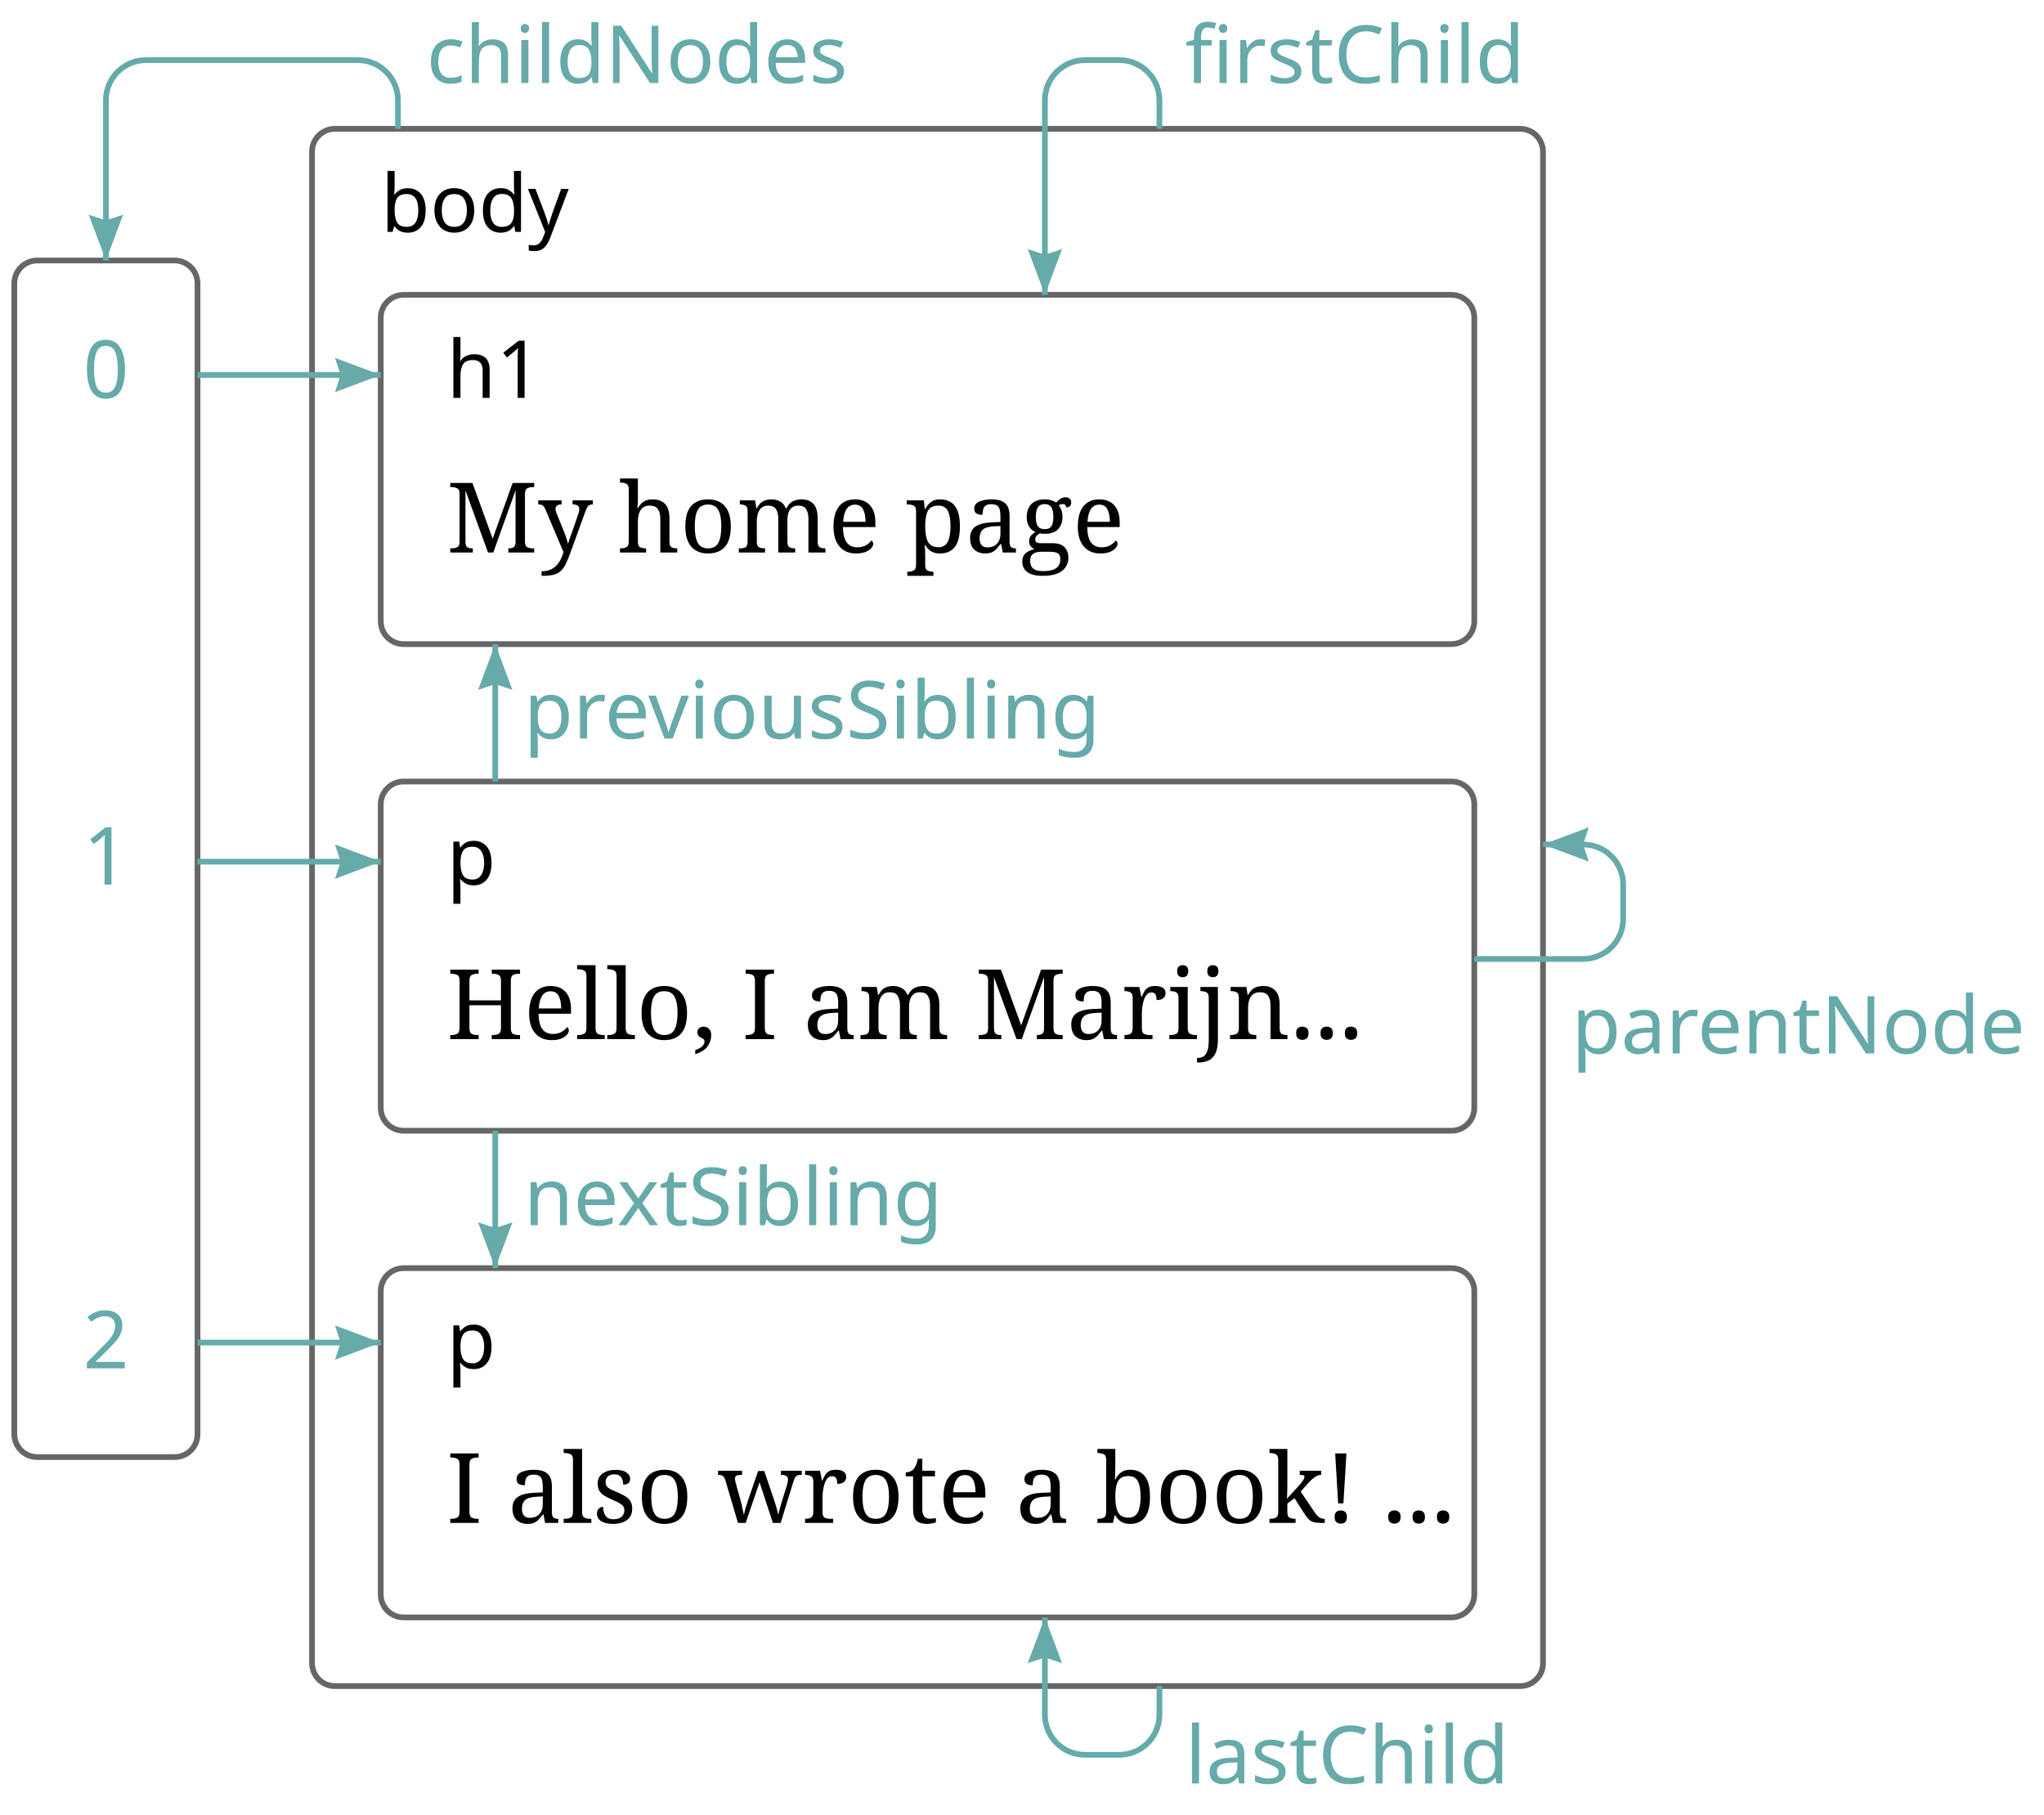
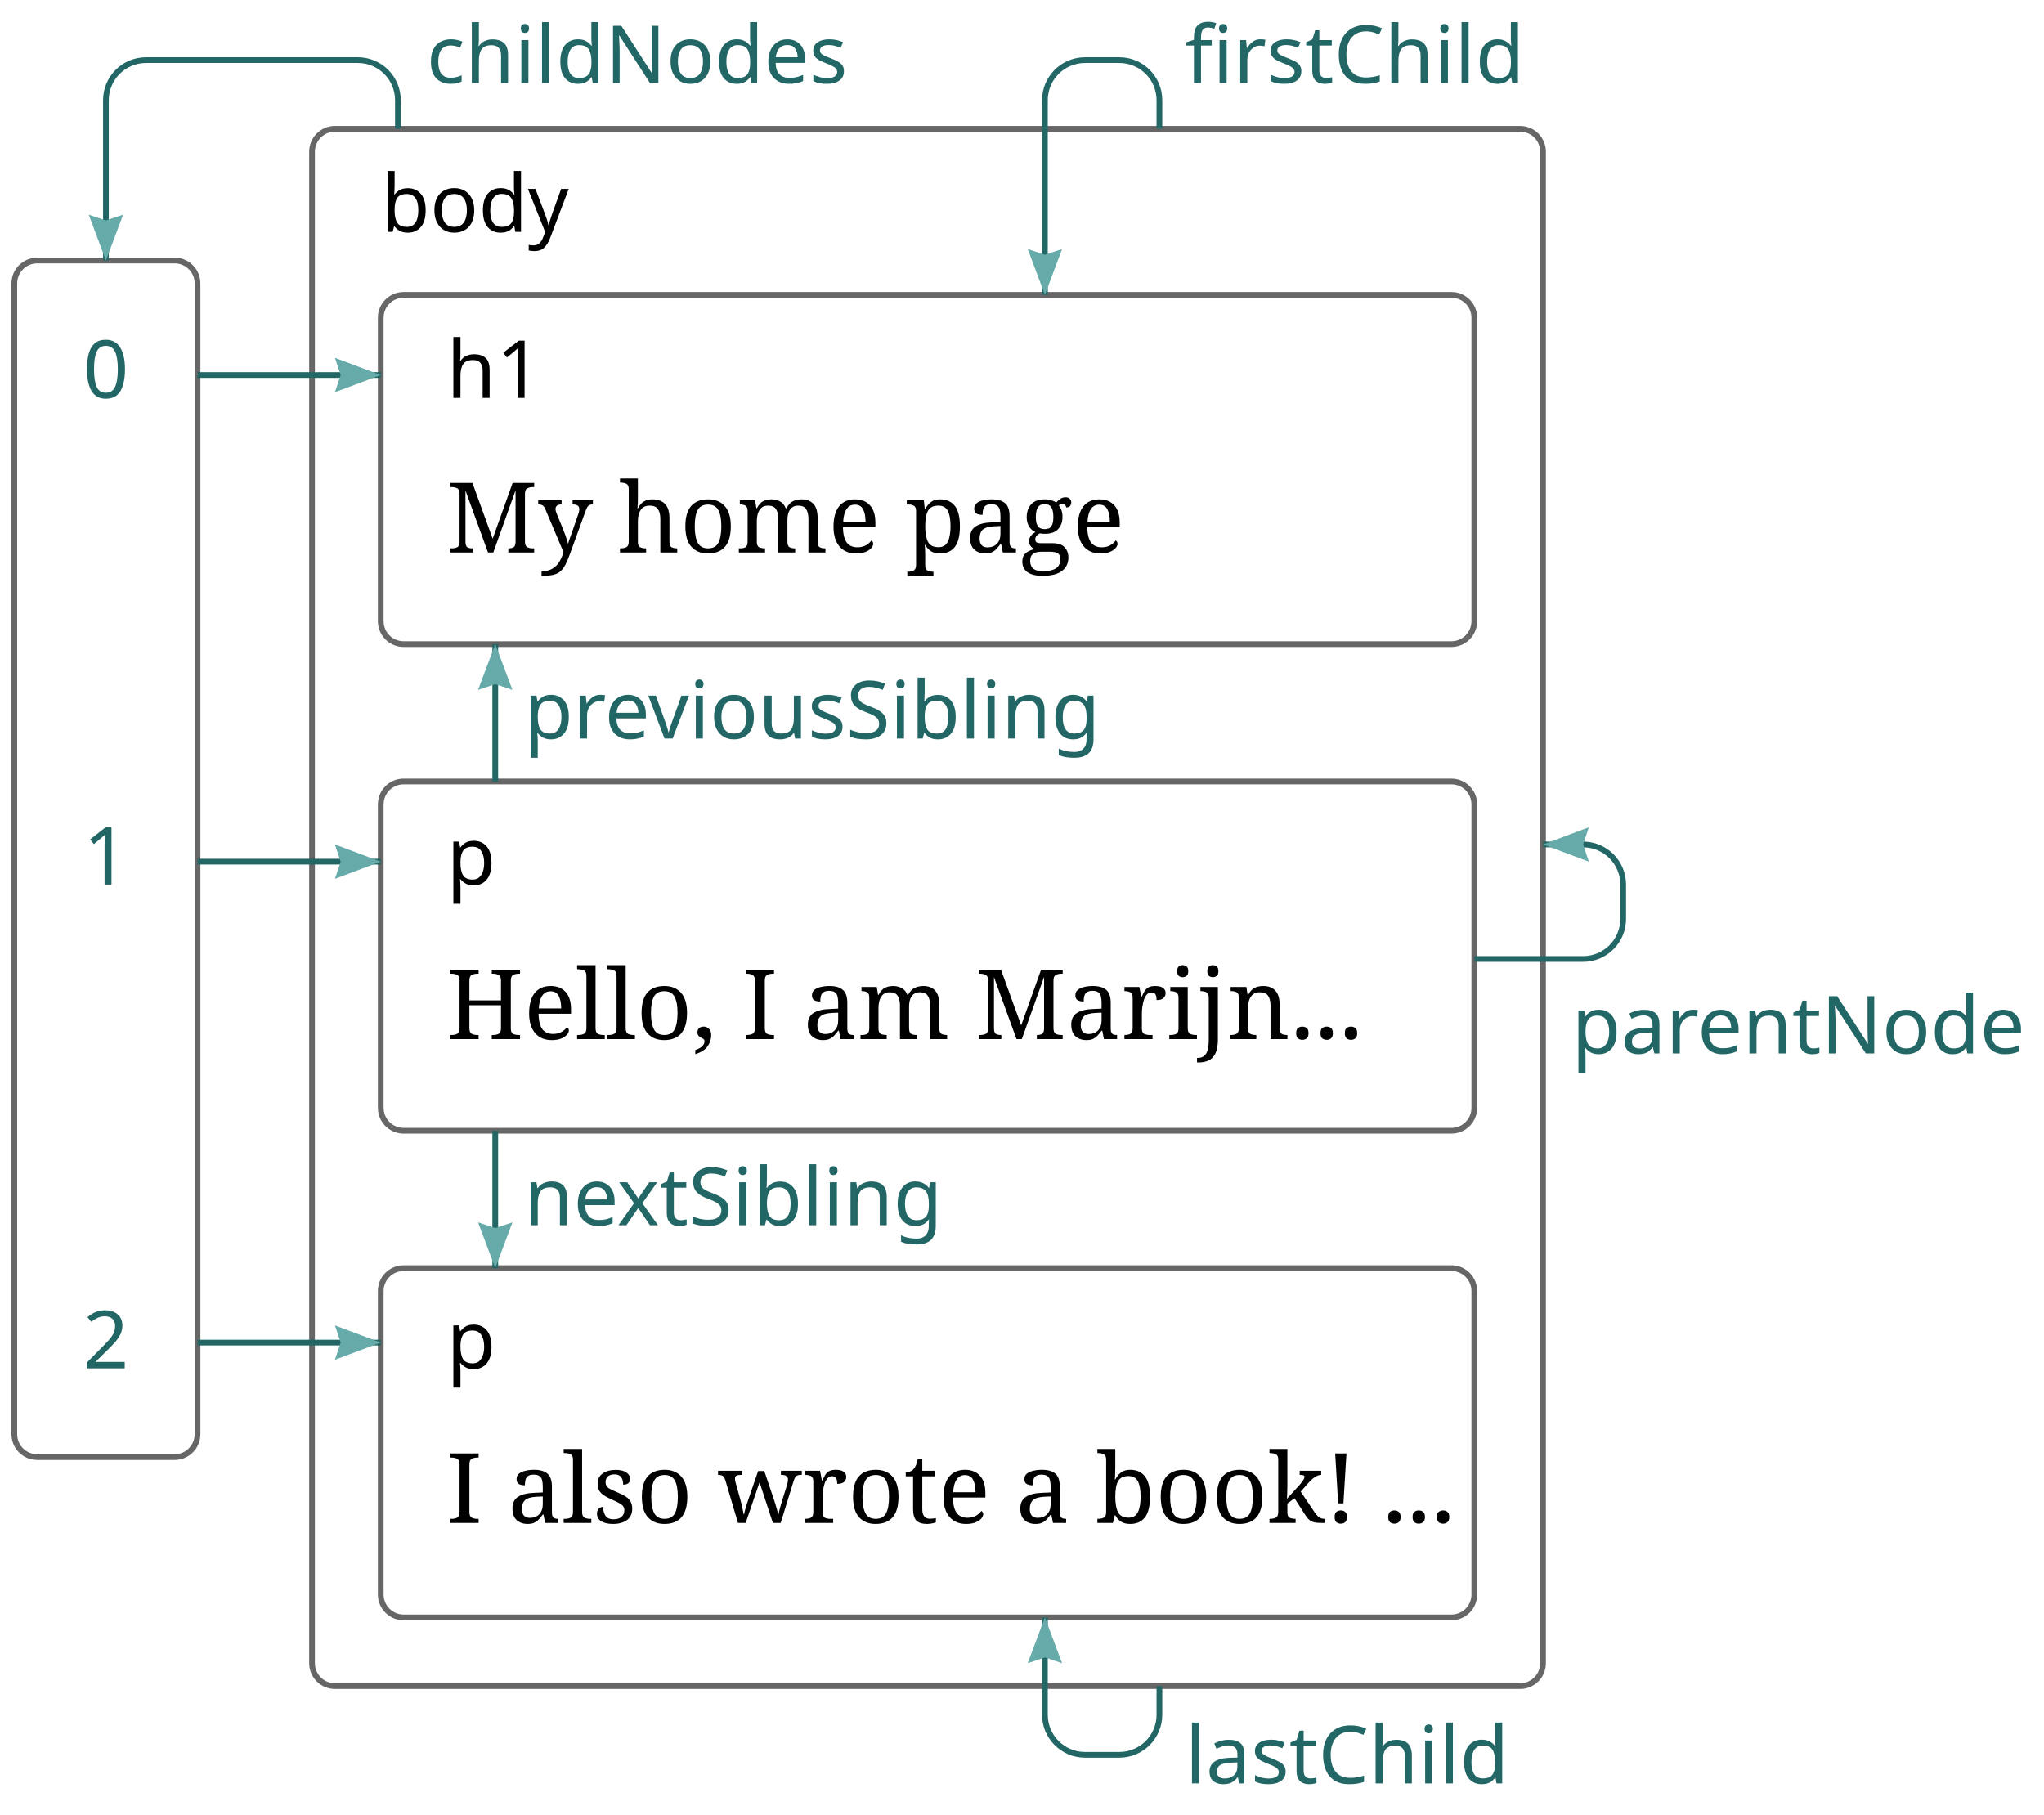
<svg xmlns="http://www.w3.org/2000/svg" width="357" height="317" viewBox="-245 -250 357 317">
  <style type="text/css">
    @font-face {
      font-family: 'PT Mono';
      font-style: normal;
      font-weight: 400;
      src: local('PT Mono'), local('PTMono-Regular'), url(http://themes.googleusercontent.com/static/fonts/ptmono/v1/jmle3kzCPnW8O7_gZGRDlQ.woff) format('woff');
    }
    .leaf {
      font-family: "Georgia";
      font-size: 17px;
    }
    .wraptext, .linktext, .index {
      font-family: "PT Mono";
      font-size: 14px;
    }
    .wrap {
      border-radius: 4px;
      stroke: #666;
      fill: none;
    }
-     .link { stroke: #6aa; }
-     .linktext, .index { fill: #6aa; }
+     .link { stroke: #266; }
+     .linktext, .index { fill: #266; }
  </style>
-   <g>
-     <text x="-167" y="16" class="leaf">I also wrote a book! ...</text>
-     <text x="-167" y="-11" class="wraptext">p</text>
-     <rect x="-178.5" y="-28.5" width="191" height="61" class="wrap" rx="4" ry="4" />
-     <text x="-167" y="-68.5" class="leaf">Hello, I am Marijn...</text>
-     <text x="-167" y="-95.5" class="wraptext">p</text>
-     <rect x="-178.5" y="-113.5" width="191" height="61" class="wrap" rx="4" ry="4" />
-     <text x="-167" y="-153.5" class="leaf">My home page</text>
-     <text x="-167" y="-180.5" class="wraptext">h1</text>
-     <rect x="-178.5" y="-198.5" width="191" height="61" class="wrap" rx="4" ry="4" />
-     <text x="-178.5" y="-209.5" class="wraptext">body</text>
-     <rect x="-190.5" y="-227.5" width="215" height="272" class="wrap" rx="4" ry="4" />
-     <text x="-230.5" y="-180.5" class="index">0</text>
-     <text x="-230.5" y="-95.5" class="index">1</text>
-     <text x="-230.5" y="-11" class="index">2</text>
-     <rect x="-242.5" y="-204.5" width="32" height="209" class="wrap" rx="4" ry="4" />
-     <path d="M -210.5 -184.5 L -178.5 -184.5" class="link" fill="none" />
-     <path d="M 0 0 L 3 8 L 0 7 L -3 8 Z" stroke="none" fill="rgb(102, 170, 170)" transform="translate(-178.5 -184.5) rotate(90) scale(1)" />
-     <path d="M -210.5 -99.5 L -178.5 -99.5" class="link" fill="none" />
-     <path d="M 0 0 L 3 8 L 0 7 L -3 8 Z" stroke="none" fill="rgb(102, 170, 170)" transform="translate(-178.5 -99.5) rotate(90) scale(1)" />
-     <path d="M -210.5 -15.5 L -178.5 -15.5" class="link" fill="none" />
-     <path d="M 0 0 L 3 8 L 0 7 L -3 8 Z" stroke="none" fill="rgb(102, 170, 170)" transform="translate(-178.5 -15.5) rotate(90) scale(1)" />
-     <path d="M -175.5 -227.5 L -175.5 -232.5 A 7 7 0 0 0 -182.5 -239.5 L -219.5 -239.5 A 7 7 0 0 0 -226.5 -232.5 L -226.5 -204.5" class="link" fill="none" />
-     <path d="M 0 0 L 3 8 L 0 7 L -3 8 Z" stroke="none" fill="rgb(102, 170, 170)" transform="translate(-226.5 -204.5) rotate(180) scale(1)" />
-     <text x="-170.5" y="-235.5" class="linktext">childNodes</text>
-     <path d="M -42.5 -227.5 L -42.5 -232.5 A 7 7 0 0 0 -49.5 -239.5 L -55.5 -239.5 A 7 7 0 0 0 -62.5 -232.5 L -62.5 -198.5" class="link" fill="none" />
-     <path d="M 0 0 L 3 8 L 0 7 L -3 8 Z" stroke="none" fill="rgb(102, 170, 170)" transform="translate(-62.5 -198.5) rotate(180) scale(1)" />
-     <text x="-38" y="-235.5" class="linktext">firstChild</text>
-     <path d="M -42.5 44.5 L -42.5 49.5 A 7 7 0 0 1 -49.5 56.5 L -55.5 56.5 A 7 7 0 0 1 -62.5 49.5 L -62.5 32.5" class="link" fill="none" />
-     <path d="M 0 0 L 3 8 L 0 7 L -3 8 Z" stroke="none" fill="rgb(102, 170, 170)" transform="translate(-62.5 32.5) scale(1)" />
-     <text x="-38" y="61.5" class="linktext">lastChild</text>
-     <path d="M -158.5 -113.5 L -158.5 -137.5" class="link" fill="none" />
-     <path d="M 0 0 L 3 8 L 0 7 L -3 8 Z" stroke="none" fill="rgb(102, 170, 170)" transform="translate(-158.5 -137.5) scale(1)" />
-     <text x="-153.5" y="-121" class="linktext">previousSibling</text>
-     <path d="M -158.5 -52.5 L -158.5 -28.5" class="link" fill="none" />
-     <path d="M 0 0 L 3 8 L 0 7 L -3 8 Z" stroke="none" fill="rgb(102, 170, 170)" transform="translate(-158.5 -28.5) rotate(180) scale(1)" />
-     <text x="-153.5" y="-36" class="linktext">nextSibling</text>
-     <path d="M 12.5 -82.5 L 31.5 -82.5 A 7 7 0 0 0 38.5 -89.5 L 38.5 -95.5 A 7 7 0 0 0 31.5 -102.5 L 31.5 -102.5 L 24.5 -102.5" class="link" fill="none" />
-     <path d="M 0 0 L 3 8 L 0 7 L -3 8 Z" stroke="none" fill="rgb(102, 170, 170)" transform="translate(24.5 -102.5) rotate(270) scale(1)" />
-     <text x="29.5" y="-66" class="linktext">parentNode</text>
-   </g>
+   <text x="-167" y="16" class="leaf">I also wrote a book! ...</text>
+   <text x="-167" y="-11" class="wraptext">p</text>
+   <rect x="-178.5" y="-28.5" width="191" height="61" class="wrap" rx="4" ry="4" />
+   <text x="-167" y="-68.5" class="leaf">Hello, I am Marijn...</text>
+   <text x="-167" y="-95.5" class="wraptext">p</text>
+   <rect x="-178.5" y="-113.5" width="191" height="61" class="wrap" rx="4" ry="4" />
+   <text x="-167" y="-153.5" class="leaf">My home page</text>
+   <text x="-167" y="-180.5" class="wraptext">h1</text>
+   <rect x="-178.5" y="-198.5" width="191" height="61" class="wrap" rx="4" ry="4" />
+   <text x="-178.5" y="-209.5" class="wraptext">body</text>
+   <rect x="-190.5" y="-227.5" width="215" height="272" class="wrap" rx="4" ry="4" />
+   <text x="-230.5" y="-180.5" class="index">0</text>
+   <text x="-230.5" y="-95.5" class="index">1</text>
+   <text x="-230.5" y="-11" class="index">2</text>
+   <rect x="-242.5" y="-204.5" width="32" height="209" class="wrap" rx="4" ry="4" />
+   <path d="M -210.5 -184.5 L -178.5 -184.5" class="link" fill="none" />
+   <path d="M 0 0 L 3 8 L 0 7 L -3 8 Z" stroke="none" fill="rgb(102, 170, 170)" transform="translate(-178.5 -184.5) rotate(90) scale(1)" />
+   <path d="M -210.5 -99.5 L -178.5 -99.5" class="link" fill="none" />
+   <path d="M 0 0 L 3 8 L 0 7 L -3 8 Z" stroke="none" fill="rgb(102, 170, 170)" transform="translate(-178.5 -99.5) rotate(90) scale(1)" />
+   <path d="M -210.5 -15.5 L -178.5 -15.5" class="link" fill="none" />
+   <path d="M 0 0 L 3 8 L 0 7 L -3 8 Z" stroke="none" fill="rgb(102, 170, 170)" transform="translate(-178.5 -15.5) rotate(90) scale(1)" />
+   <path d="M -175.5 -227.5 L -175.5 -232.5 A 7 7 0 0 0 -182.5 -239.5 L -219.5 -239.5 A 7 7 0 0 0 -226.5 -232.5 L -226.5 -204.5" class="link" fill="none" />
+   <path d="M 0 0 L 3 8 L 0 7 L -3 8 Z" stroke="none" fill="rgb(102, 170, 170)" transform="translate(-226.5 -204.5) rotate(180) scale(1)" />
+   <text x="-170.5" y="-235.5" class="linktext">childNodes</text>
+   <path d="M -42.5 -227.5 L -42.5 -232.5 A 7 7 0 0 0 -49.5 -239.5 L -55.5 -239.5 A 7 7 0 0 0 -62.5 -232.5 L -62.5 -198.5" class="link" fill="none" />
+   <path d="M 0 0 L 3 8 L 0 7 L -3 8 Z" stroke="none" fill="rgb(102, 170, 170)" transform="translate(-62.5 -198.5) rotate(180) scale(1)" />
+   <text x="-38" y="-235.5" class="linktext">firstChild</text>
+   <path d="M -42.5 44.5 L -42.5 49.5 A 7 7 0 0 1 -49.5 56.5 L -55.5 56.5 A 7 7 0 0 1 -62.5 49.5 L -62.5 32.5" class="link" fill="none" />
+   <path d="M 0 0 L 3 8 L 0 7 L -3 8 Z" stroke="none" fill="rgb(102, 170, 170)" transform="translate(-62.5 32.5) scale(1)" />
+   <text x="-38" y="61.5" class="linktext">lastChild</text>
+   <path d="M -158.5 -113.5 L -158.5 -137.5" class="link" fill="none" />
+   <path d="M 0 0 L 3 8 L 0 7 L -3 8 Z" stroke="none" fill="rgb(102, 170, 170)" transform="translate(-158.5 -137.5) scale(1)" />
+   <text x="-153.5" y="-121" class="linktext">previousSibling</text>
+   <path d="M -158.5 -52.5 L -158.5 -28.5" class="link" fill="none" />
+   <path d="M 0 0 L 3 8 L 0 7 L -3 8 Z" stroke="none" fill="rgb(102, 170, 170)" transform="translate(-158.5 -28.5) rotate(180) scale(1)" />
+   <text x="-153.5" y="-36" class="linktext">nextSibling</text>
+   <path d="M 12.5 -82.5 L 31.5 -82.5 A 7 7 0 0 0 38.5 -89.5 L 38.5 -95.5 A 7 7 0 0 0 31.5 -102.5 L 31.5 -102.5 L 24.5 -102.5" class="link" fill="none" />
+   <path d="M 0 0 L 3 8 L 0 7 L -3 8 Z" stroke="none" fill="rgb(102, 170, 170)" transform="translate(24.5 -102.5) rotate(270) scale(1)" />
+   <text x="29.5" y="-66" class="linktext">parentNode</text>
</svg>
